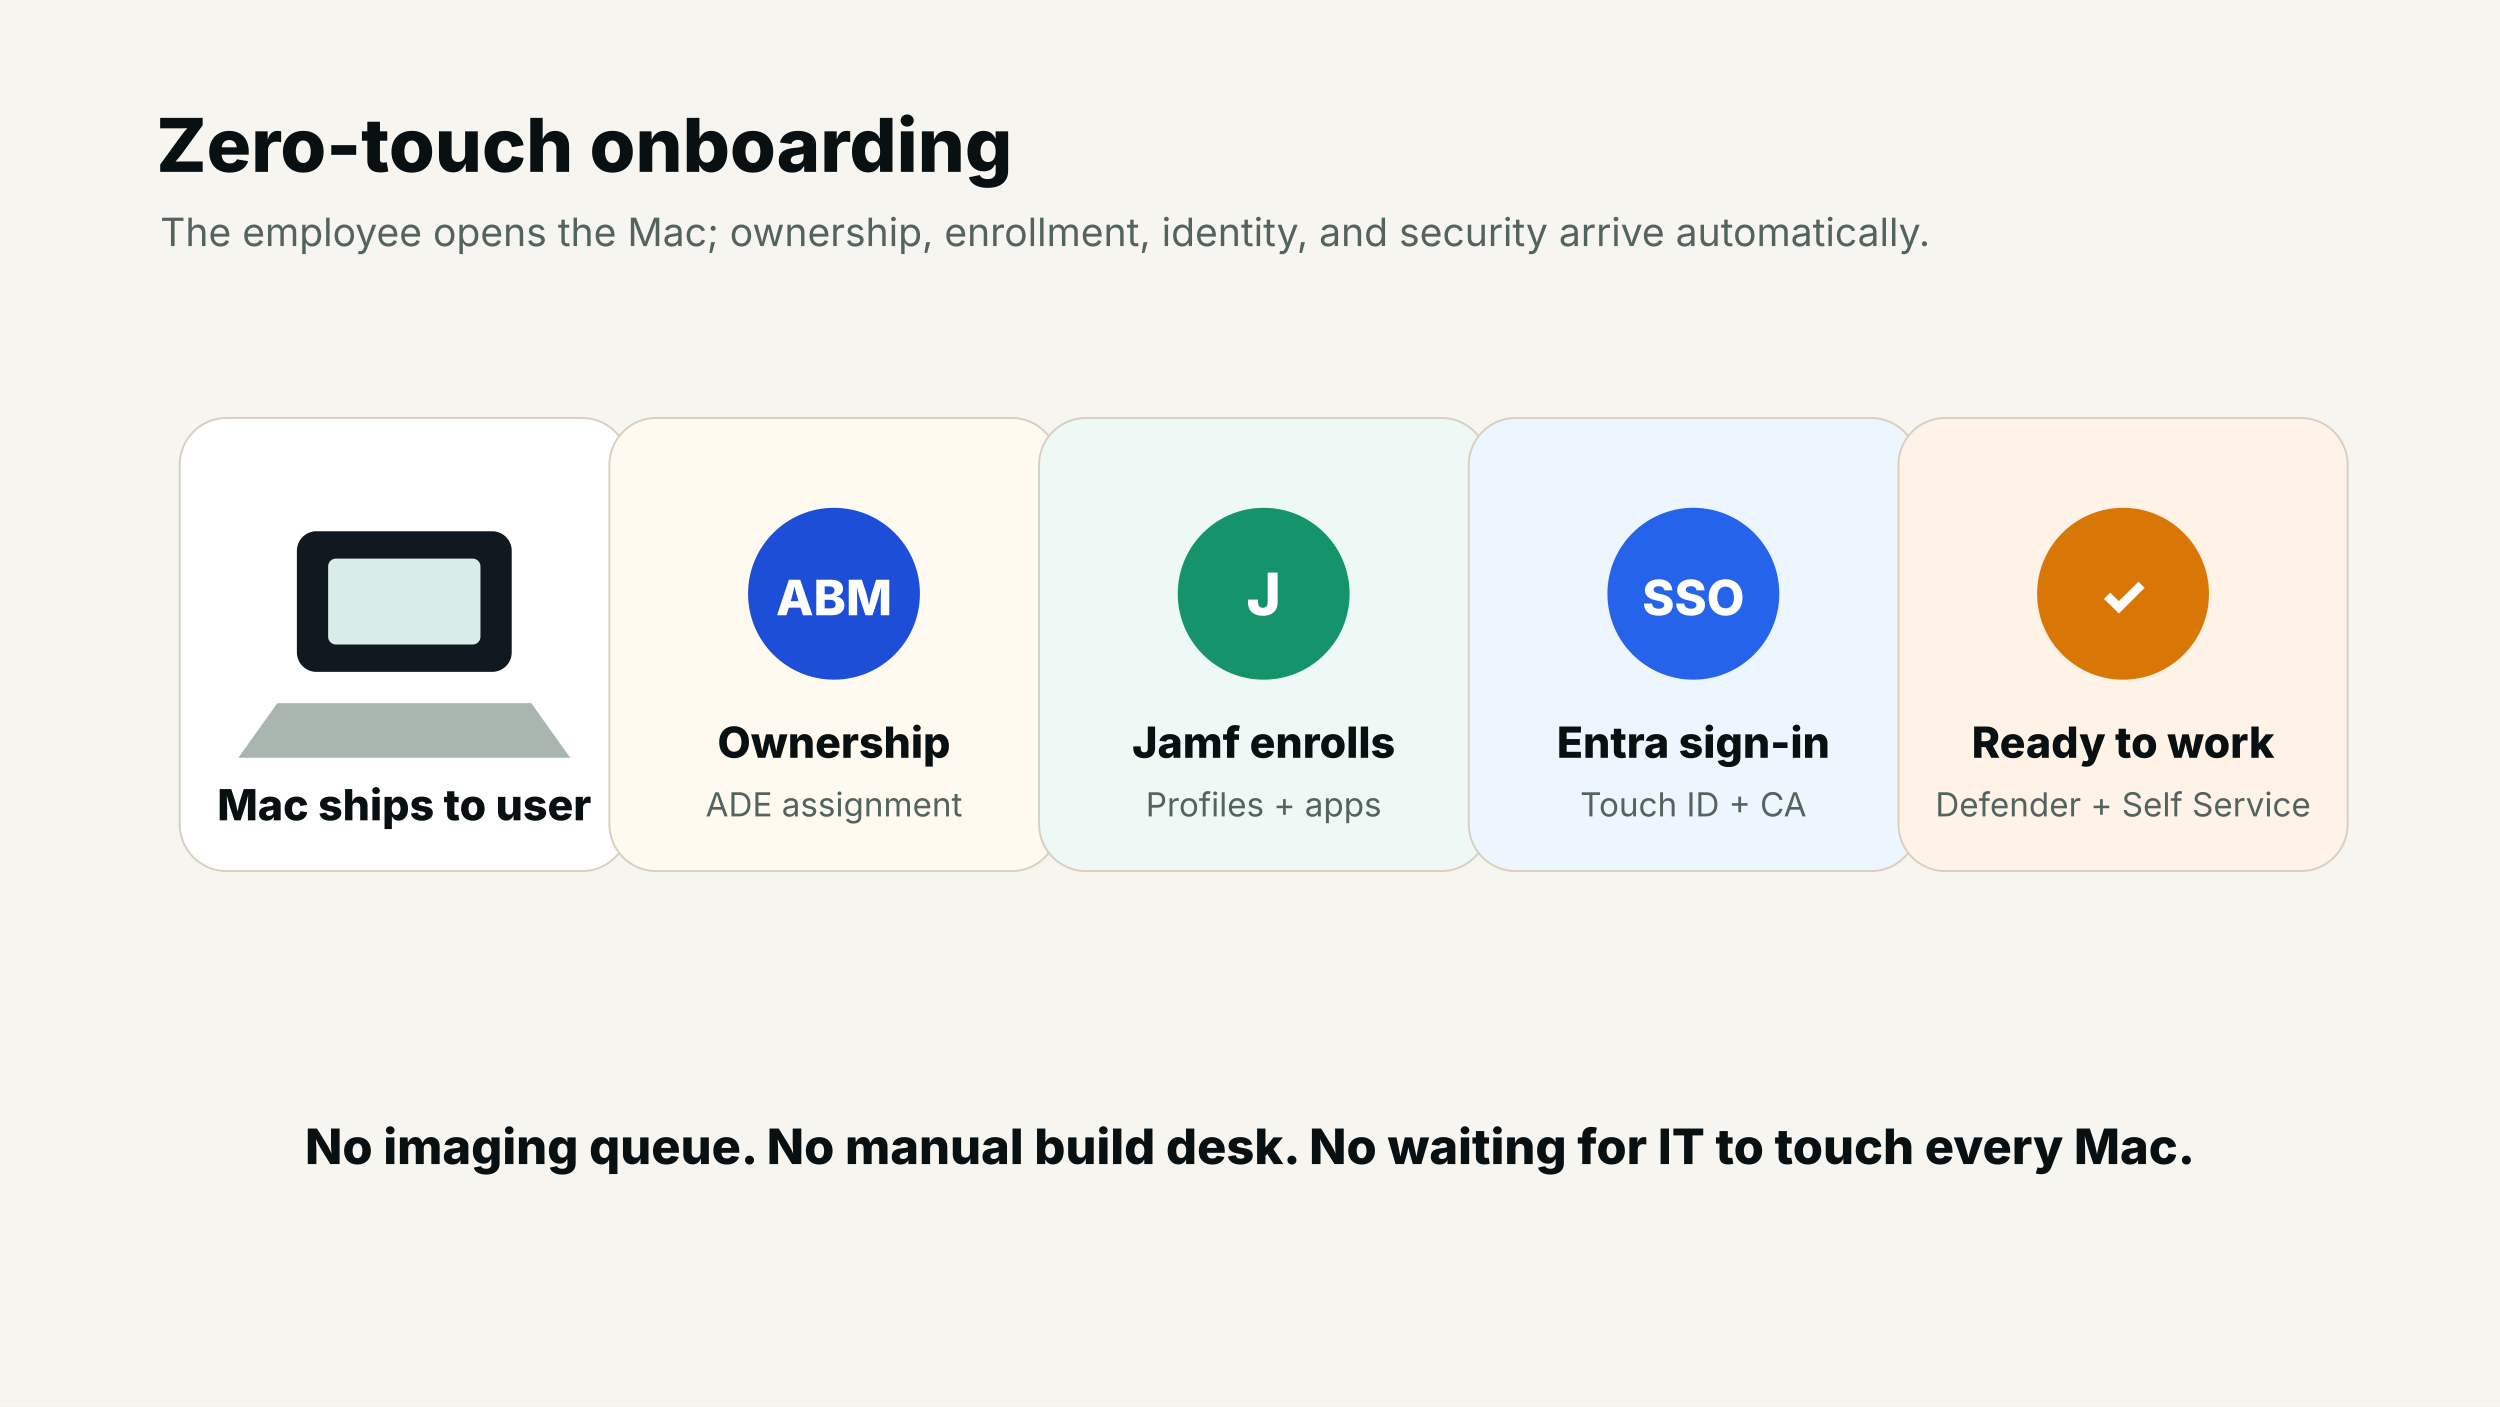
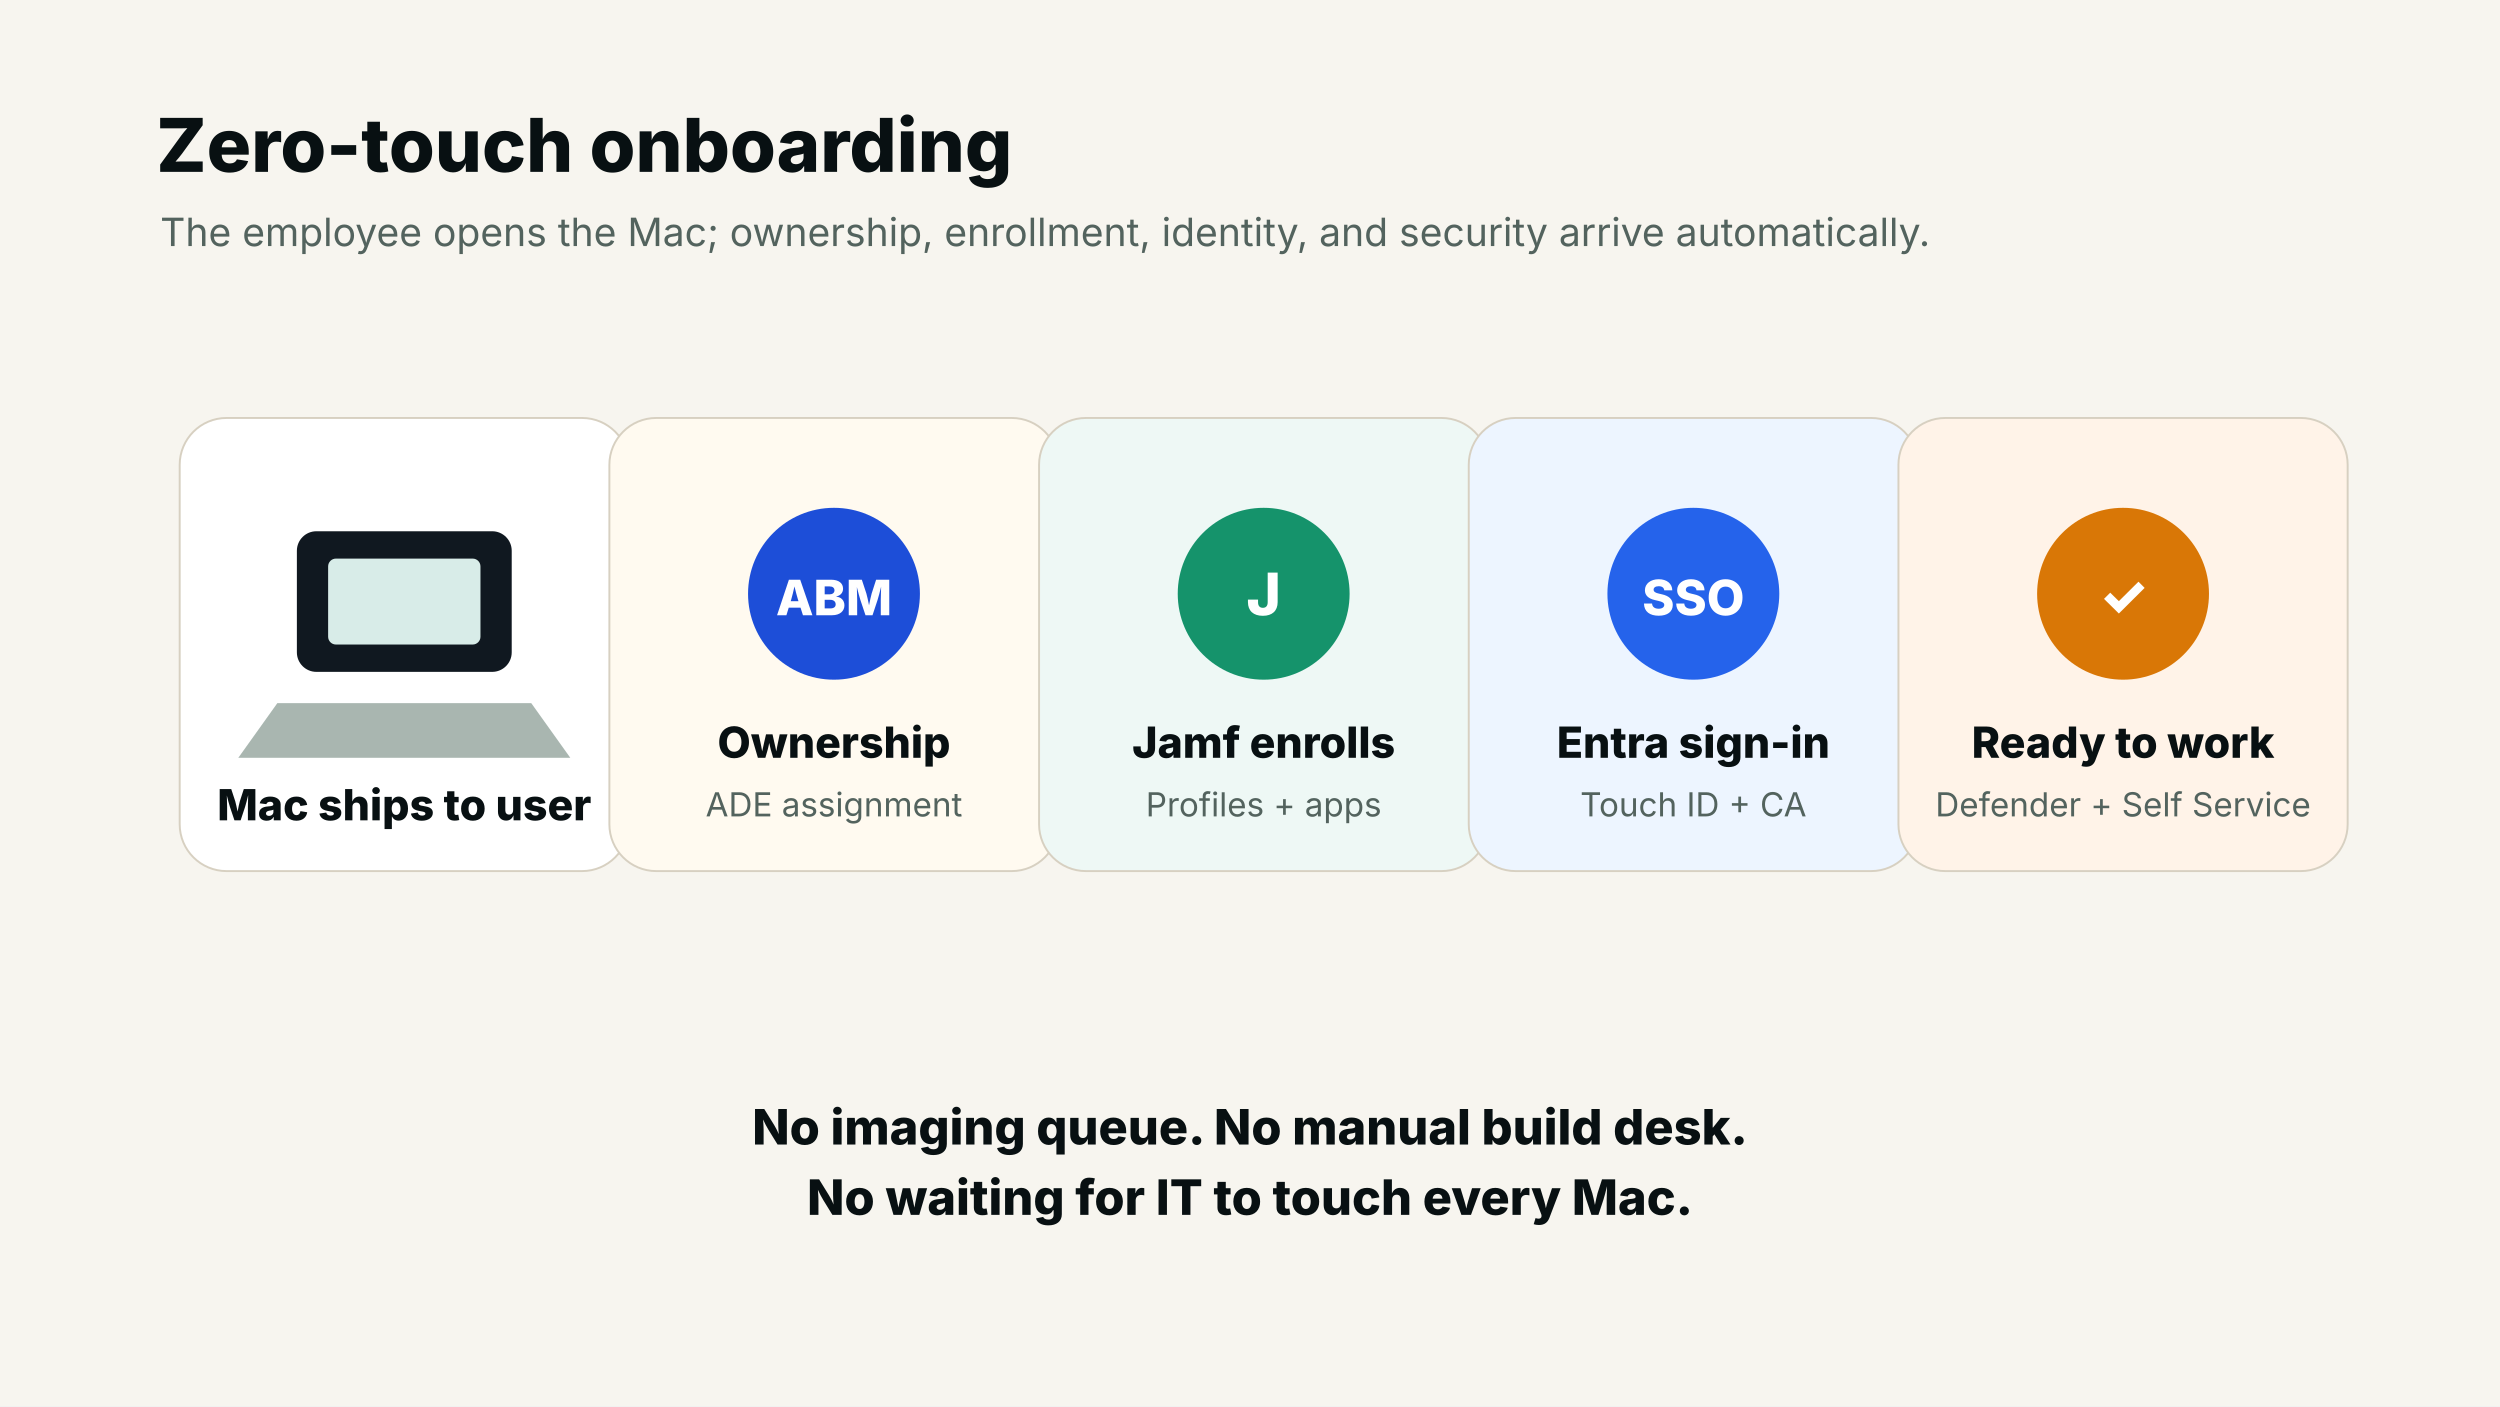
<svg xmlns="http://www.w3.org/2000/svg" width="1280" height="720" viewBox="0 0 1280 720" role="img" aria-labelledby="title desc">
  <rect width="1280" height="720" fill="#f7f5ef" />
  <text x="80" y="88" fill="#081012" font-family="Inter, Arial, sans-serif" font-size="38" font-weight="800">Zero-touch onboarding</text>
  <text x="82" y="126" fill="#53635e" font-family="Inter, Arial, sans-serif" font-size="20">The employee opens the Mac; ownership, enrollment, identity, and security arrive automatically.</text>
  <g fill="none" stroke="#cdbf9e" stroke-width="4" stroke-linecap="round">
    <path d="M230 330 H392" />
    <path d="M450 330 H612" />
    <path d="M670 330 H832" />
    <path d="M890 330 H1052" />
  </g>
  <g font-family="Inter, Arial, sans-serif">
    <g transform="translate(92 214)">
      <rect width="230" height="232" rx="24" fill="#ffffff" stroke="#d7d0c1" />
      <rect x="60" y="58" width="110" height="72" rx="10" fill="#101820" />
      <rect x="76" y="72" width="78" height="44" rx="4" fill="#d8ece8" />
      <path d="M50 146 H180 L200 174 H30 Z" fill="#a9b6b0" />
      <text x="115" y="206" text-anchor="middle" fill="#081012" font-size="22" font-weight="800">Mac ships to user</text>
    </g>
    <g transform="translate(312 214)">
      <rect width="230" height="232" rx="24" fill="#fffaf0" stroke="#d7d0c1" />
      <circle cx="115" cy="90" r="44" fill="#1d4ed8" />
      <text x="115" y="101" text-anchor="middle" fill="#fff" font-size="25" font-weight="800">ABM</text>
      <text x="115" y="174" text-anchor="middle" fill="#081012" font-size="22" font-weight="800">Ownership</text>
      <text x="115" y="204" text-anchor="middle" fill="#53635e" font-size="17">ADE assignment</text>
    </g>
    <g transform="translate(532 214)">
      <rect width="230" height="232" rx="24" fill="#eef8f5" stroke="#d7d0c1" />
      <circle cx="115" cy="90" r="44" fill="#15936b" />
      <text x="115" y="101" text-anchor="middle" fill="#fff" font-size="30" font-weight="800">J</text>
      <text x="115" y="174" text-anchor="middle" fill="#081012" font-size="22" font-weight="800">Jamf enrolls</text>
      <text x="115" y="204" text-anchor="middle" fill="#53635e" font-size="17">Profiles + apps</text>
    </g>
    <g transform="translate(752 214)">
      <rect width="230" height="232" rx="24" fill="#edf5ff" stroke="#d7d0c1" />
      <circle cx="115" cy="90" r="44" fill="#2563eb" />
      <text x="115" y="101" text-anchor="middle" fill="#fff" font-size="25" font-weight="800">SSO</text>
      <text x="115" y="174" text-anchor="middle" fill="#081012" font-size="22" font-weight="800">Entra sign-in</text>
      <text x="115" y="204" text-anchor="middle" fill="#53635e" font-size="17">Touch ID + CA</text>
    </g>
    <g transform="translate(972 214)">
      <rect width="230" height="232" rx="24" fill="#fff3e8" stroke="#d7d0c1" />
      <circle cx="115" cy="90" r="44" fill="#d97706" />
      <text x="115" y="101" text-anchor="middle" fill="#fff" font-size="28" font-weight="800">✓</text>
      <text x="115" y="174" text-anchor="middle" fill="#081012" font-size="22" font-weight="800">Ready to work</text>
      <text x="115" y="204" text-anchor="middle" fill="#53635e" font-size="17">Defender + Self Service</text>
    </g>
  </g>
-   <text x="640" y="596" text-anchor="middle" fill="#081012" font-family="Inter, Arial, sans-serif" font-size="25" font-weight="800">No imaging queue. No manual build desk. No waiting for IT to touch every Mac.</text>
+   <text x="640" y="586" text-anchor="middle" fill="#081012" font-family="Inter, Arial, sans-serif" font-size="25" font-weight="800">No imaging queue. No manual build desk.</text>
+   <text x="640" y="622" text-anchor="middle" fill="#081012" font-family="Inter, Arial, sans-serif" font-size="25" font-weight="800">No waiting for IT to touch every Mac.</text>
</svg>
